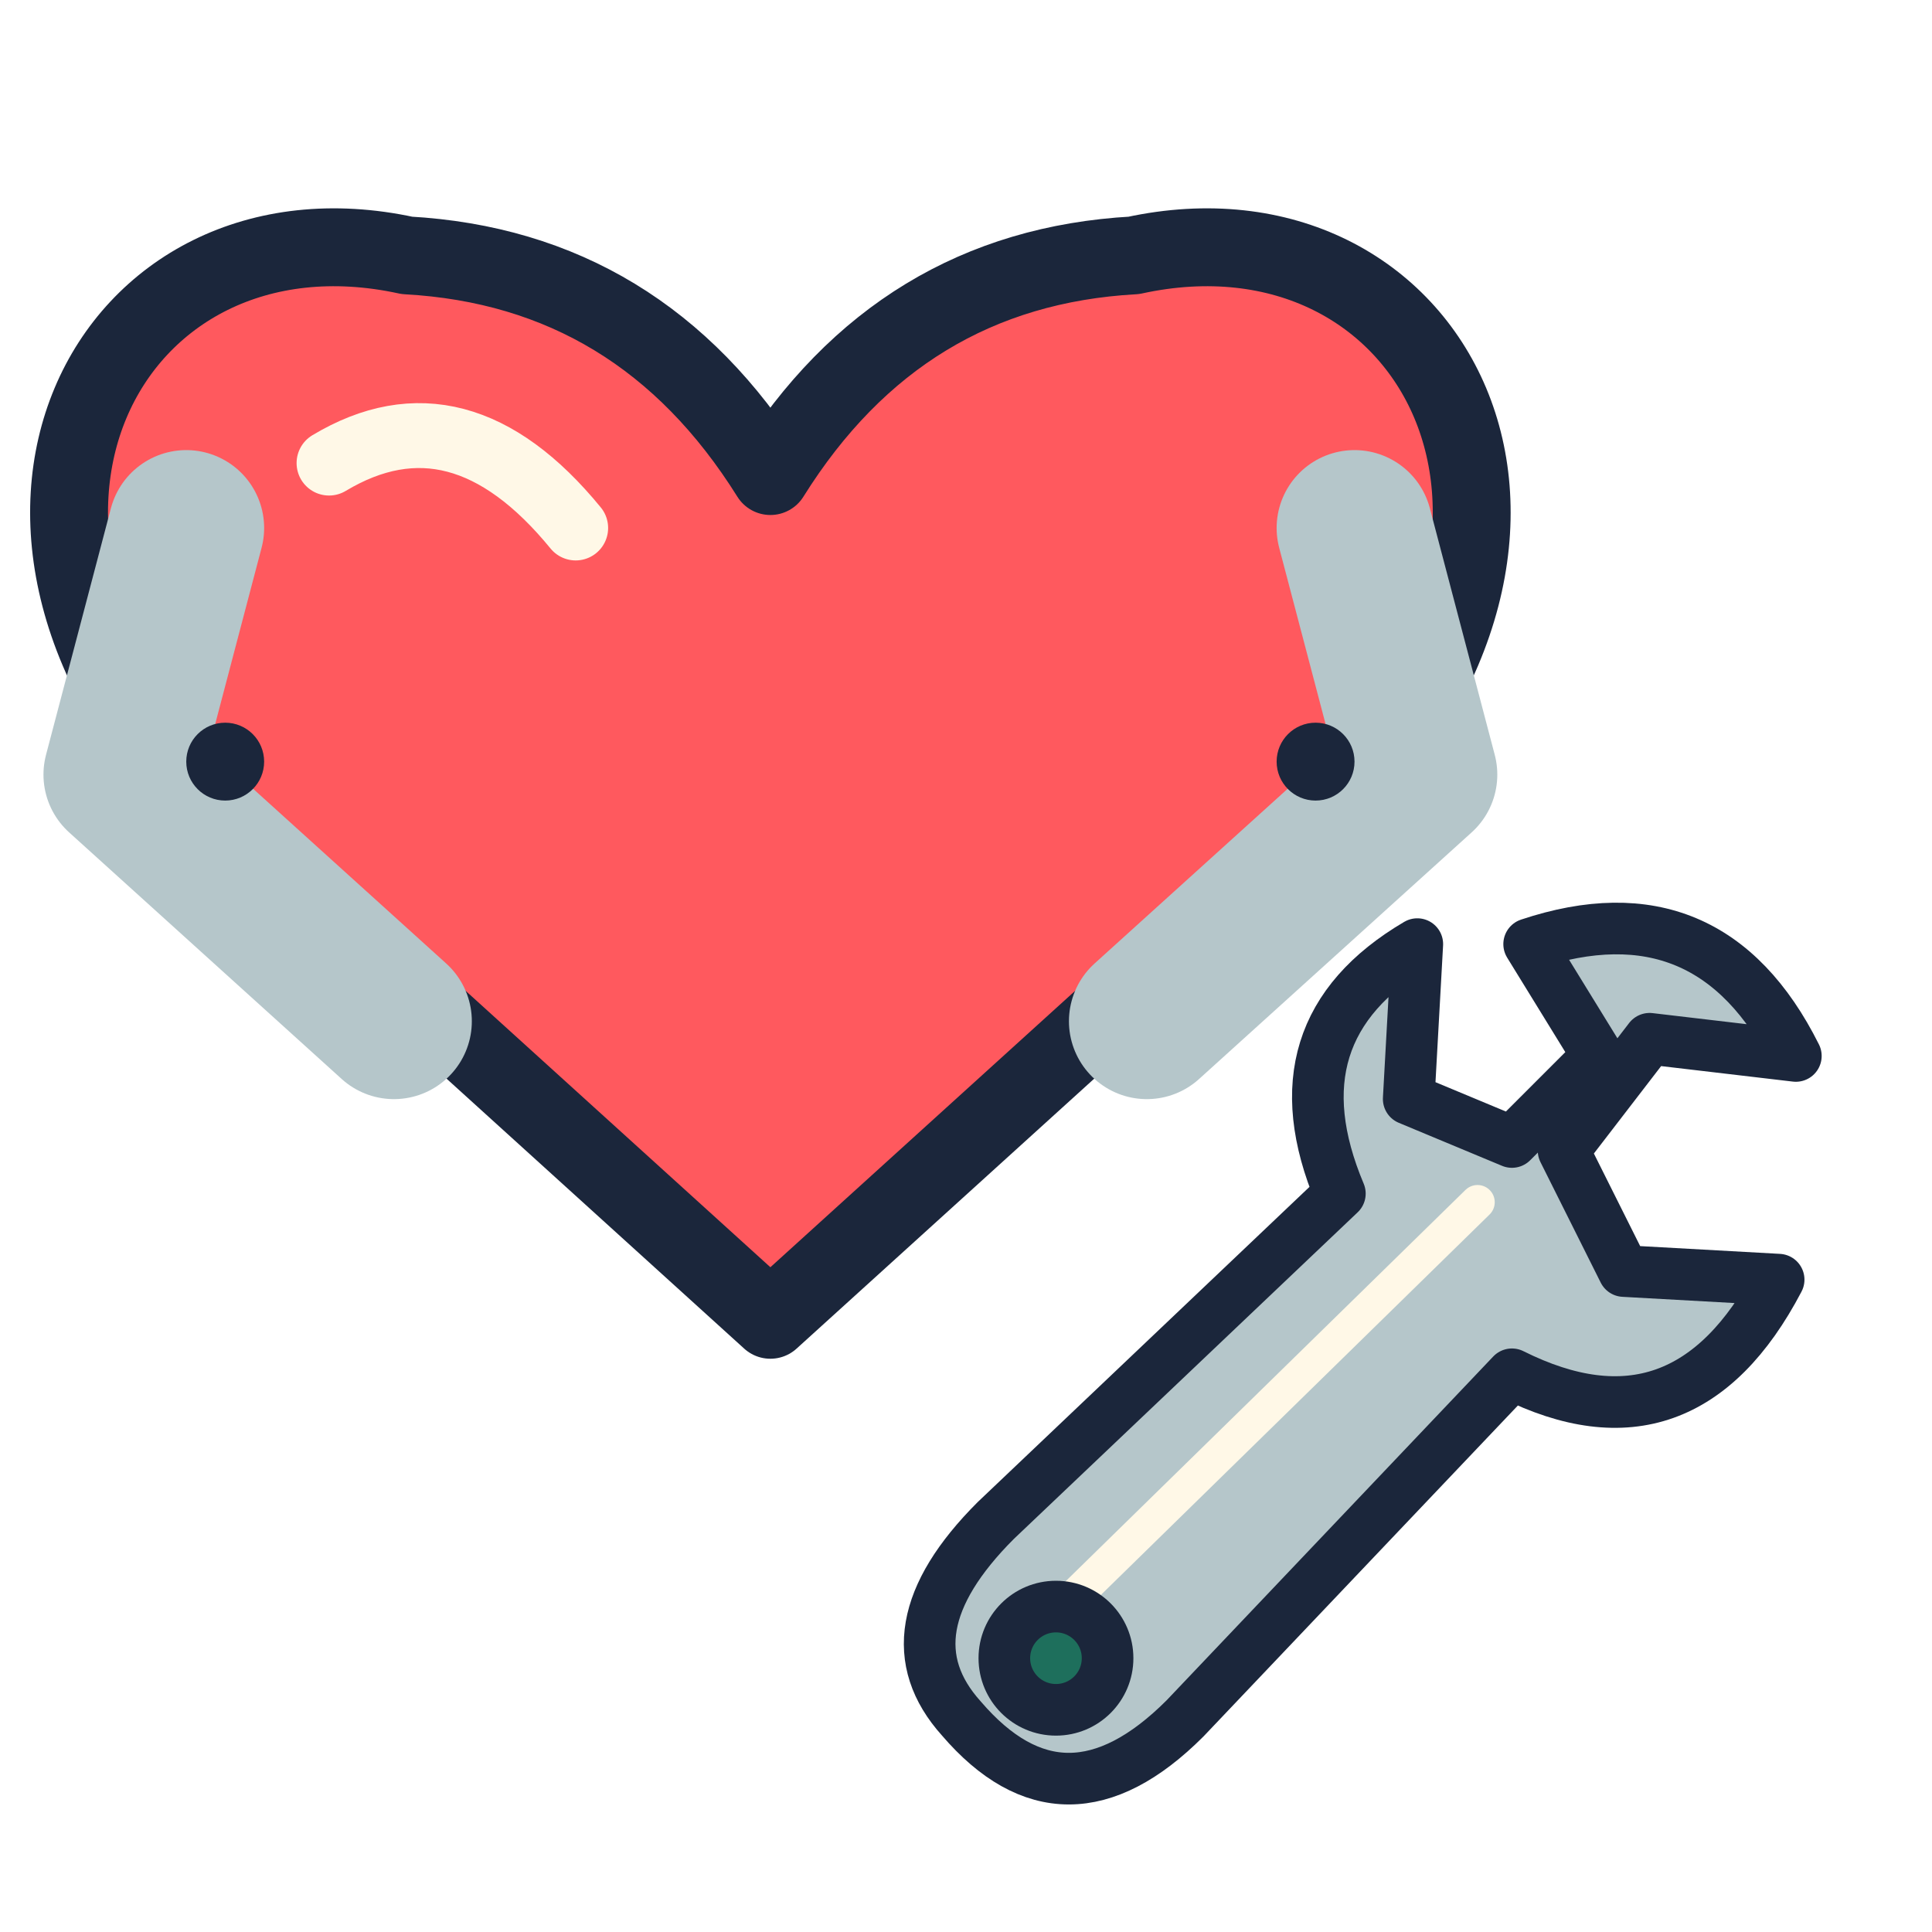
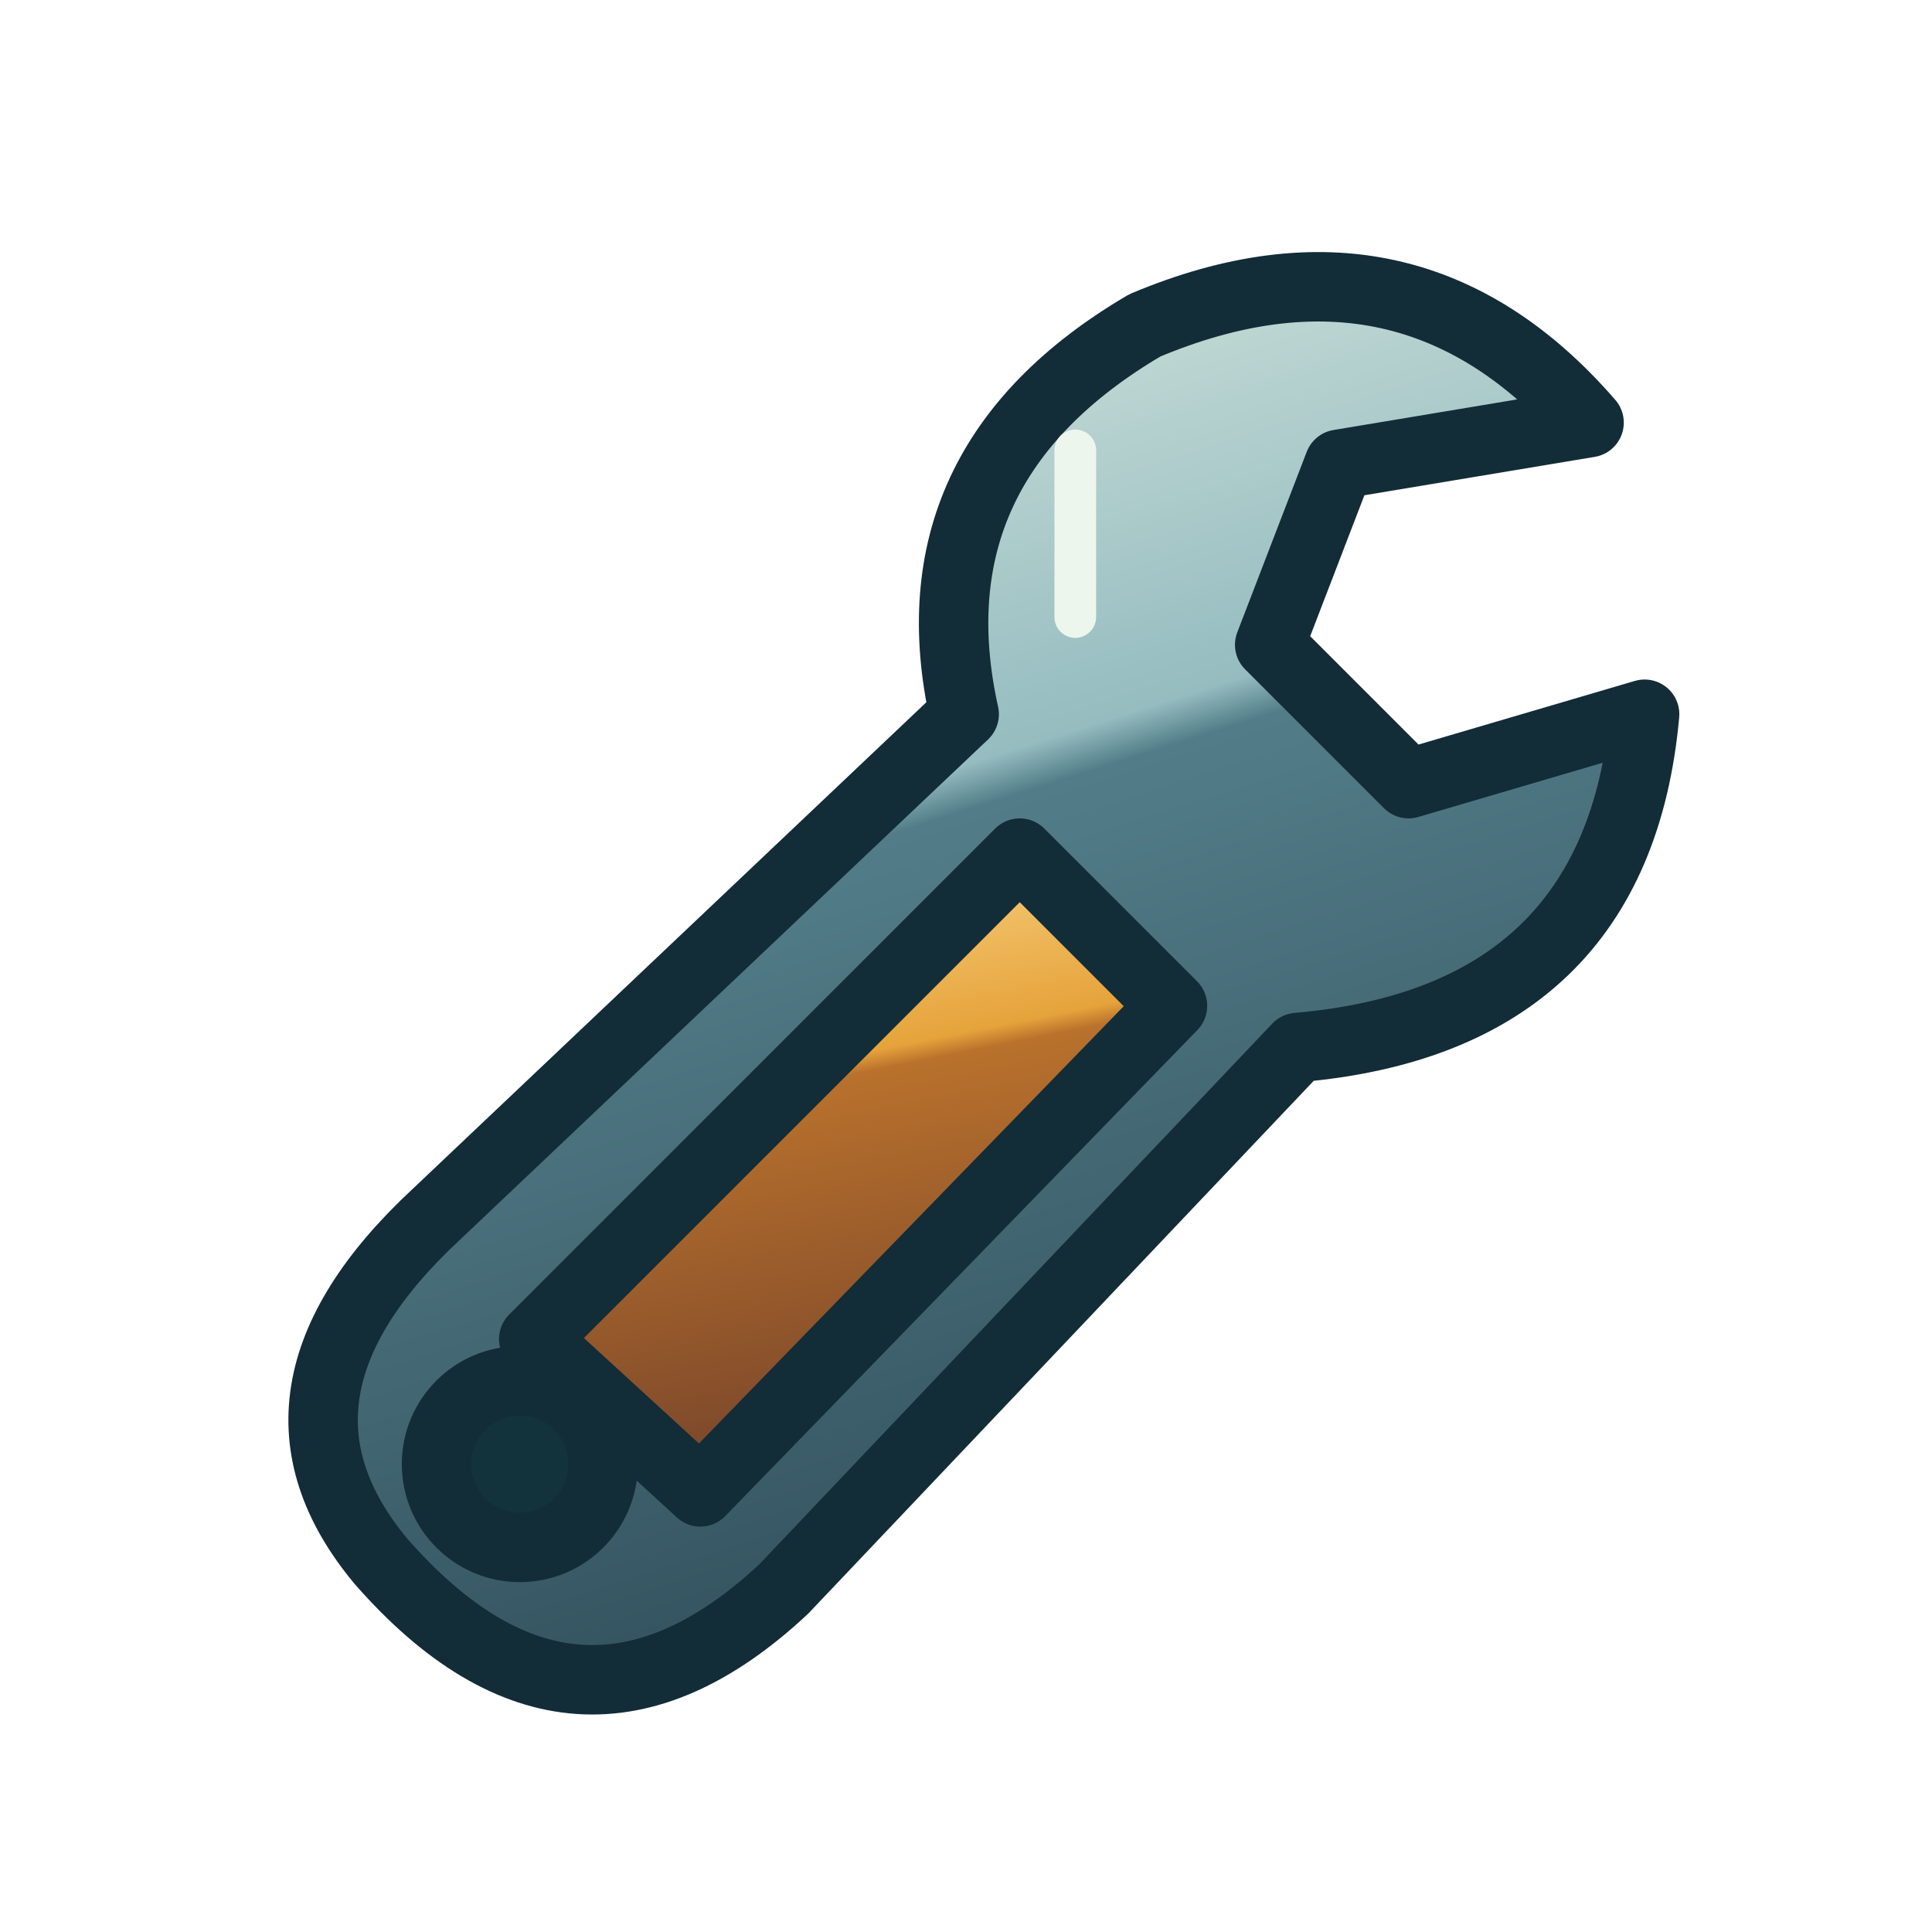
<svg xmlns="http://www.w3.org/2000/svg" width="256" height="256" viewBox="0 0 128 128">
-   <g stroke="#1B263B" stroke-width="6" stroke-linecap="round" stroke-linejoin="round">
-     <g transform="translate(-4 -2) scale(.86)">
-       <path d="M64 104L21 65C-1 43 13 17 36 22Q54 23 64 39Q74 23 92 22C115 17 129 43 107 65Z" fill="#FF595E" />
-       <path d="M19 43L14 62 35 81M109 43L114 62 93 81" fill="none" stroke="#B5C6CA" stroke-width="12" />
-       <path d="M30 38Q40 32 49 43" fill="none" stroke="#FFF8E7" stroke-width="5" />
-       <circle cx="22" cy="61" r="3" fill="#1B263B" stroke="none" />
-       <circle cx="106" cy="61" r="3" fill="#1B263B" stroke="none" />
-     </g>
-     <g transform="translate(54 54) scale(.57)">
-       <path d="M83 15Q104 8 114 28L97 26 87 39 94 53 112 54Q101 75 81 65L43 105Q29 119 17 105Q8 95 21 82L61 44Q53 25 70 15L69 33 81 38 91 28Z" fill="#B5C6CA" />
-       <path d="M30 91L77 45" fill="none" stroke="#FFF8E7" stroke-width="4" />
-       <circle cx="28" cy="98" r="6" fill="#1E6F5C" />
-     </g>
+   <defs>
+     <linearGradient id="steel" x2=".3" y2="1">
+       <stop stop-color="#E2EEE3" />
+       <stop offset=".45" stop-color="#95BCC0" />
+       <stop offset=".48" stop-color="#527D88" />
+       <stop offset="1" stop-color="#33515E" />
+     </linearGradient>
+     <linearGradient id="copper" x2=".2" y2="1">
+       <stop stop-color="#FFE19B" />
+       <stop offset=".4" stop-color="#E6A33B" />
+       <stop offset=".43" stop-color="#B9712C" />
+       <stop offset="1" stop-color="#78452B" />
+     </linearGradient>
+     <linearGradient id="coral" x2="0" y2="1">
+       <stop stop-color="#FF887C" />
+       <stop offset="1" stop-color="#C83E52" />
+     </linearGradient>
+   </defs>
+   <g transform="translate(5 5) scale(.92)" stroke="#122C38" stroke-width="5" stroke-linecap="round" stroke-linejoin="round">
+     <path d="M77 18Q96 10 109 25L91 28 86 41 96 51 113 46Q111 68 88 70L51 109Q36 123 22 107Q12 95 26 82L64 46Q60 28 77 18Z" fill="url(#steel)" />
+     <path d="M33 91L68 56 79 67 45 102Z" fill="url(#copper)" />
+     <circle cx="32" cy="100" r="6" fill="#13333C" />
+     <path d="M72 27L72 39" stroke="#EDF6ED" stroke-width="3" />
  </g>
</svg>
